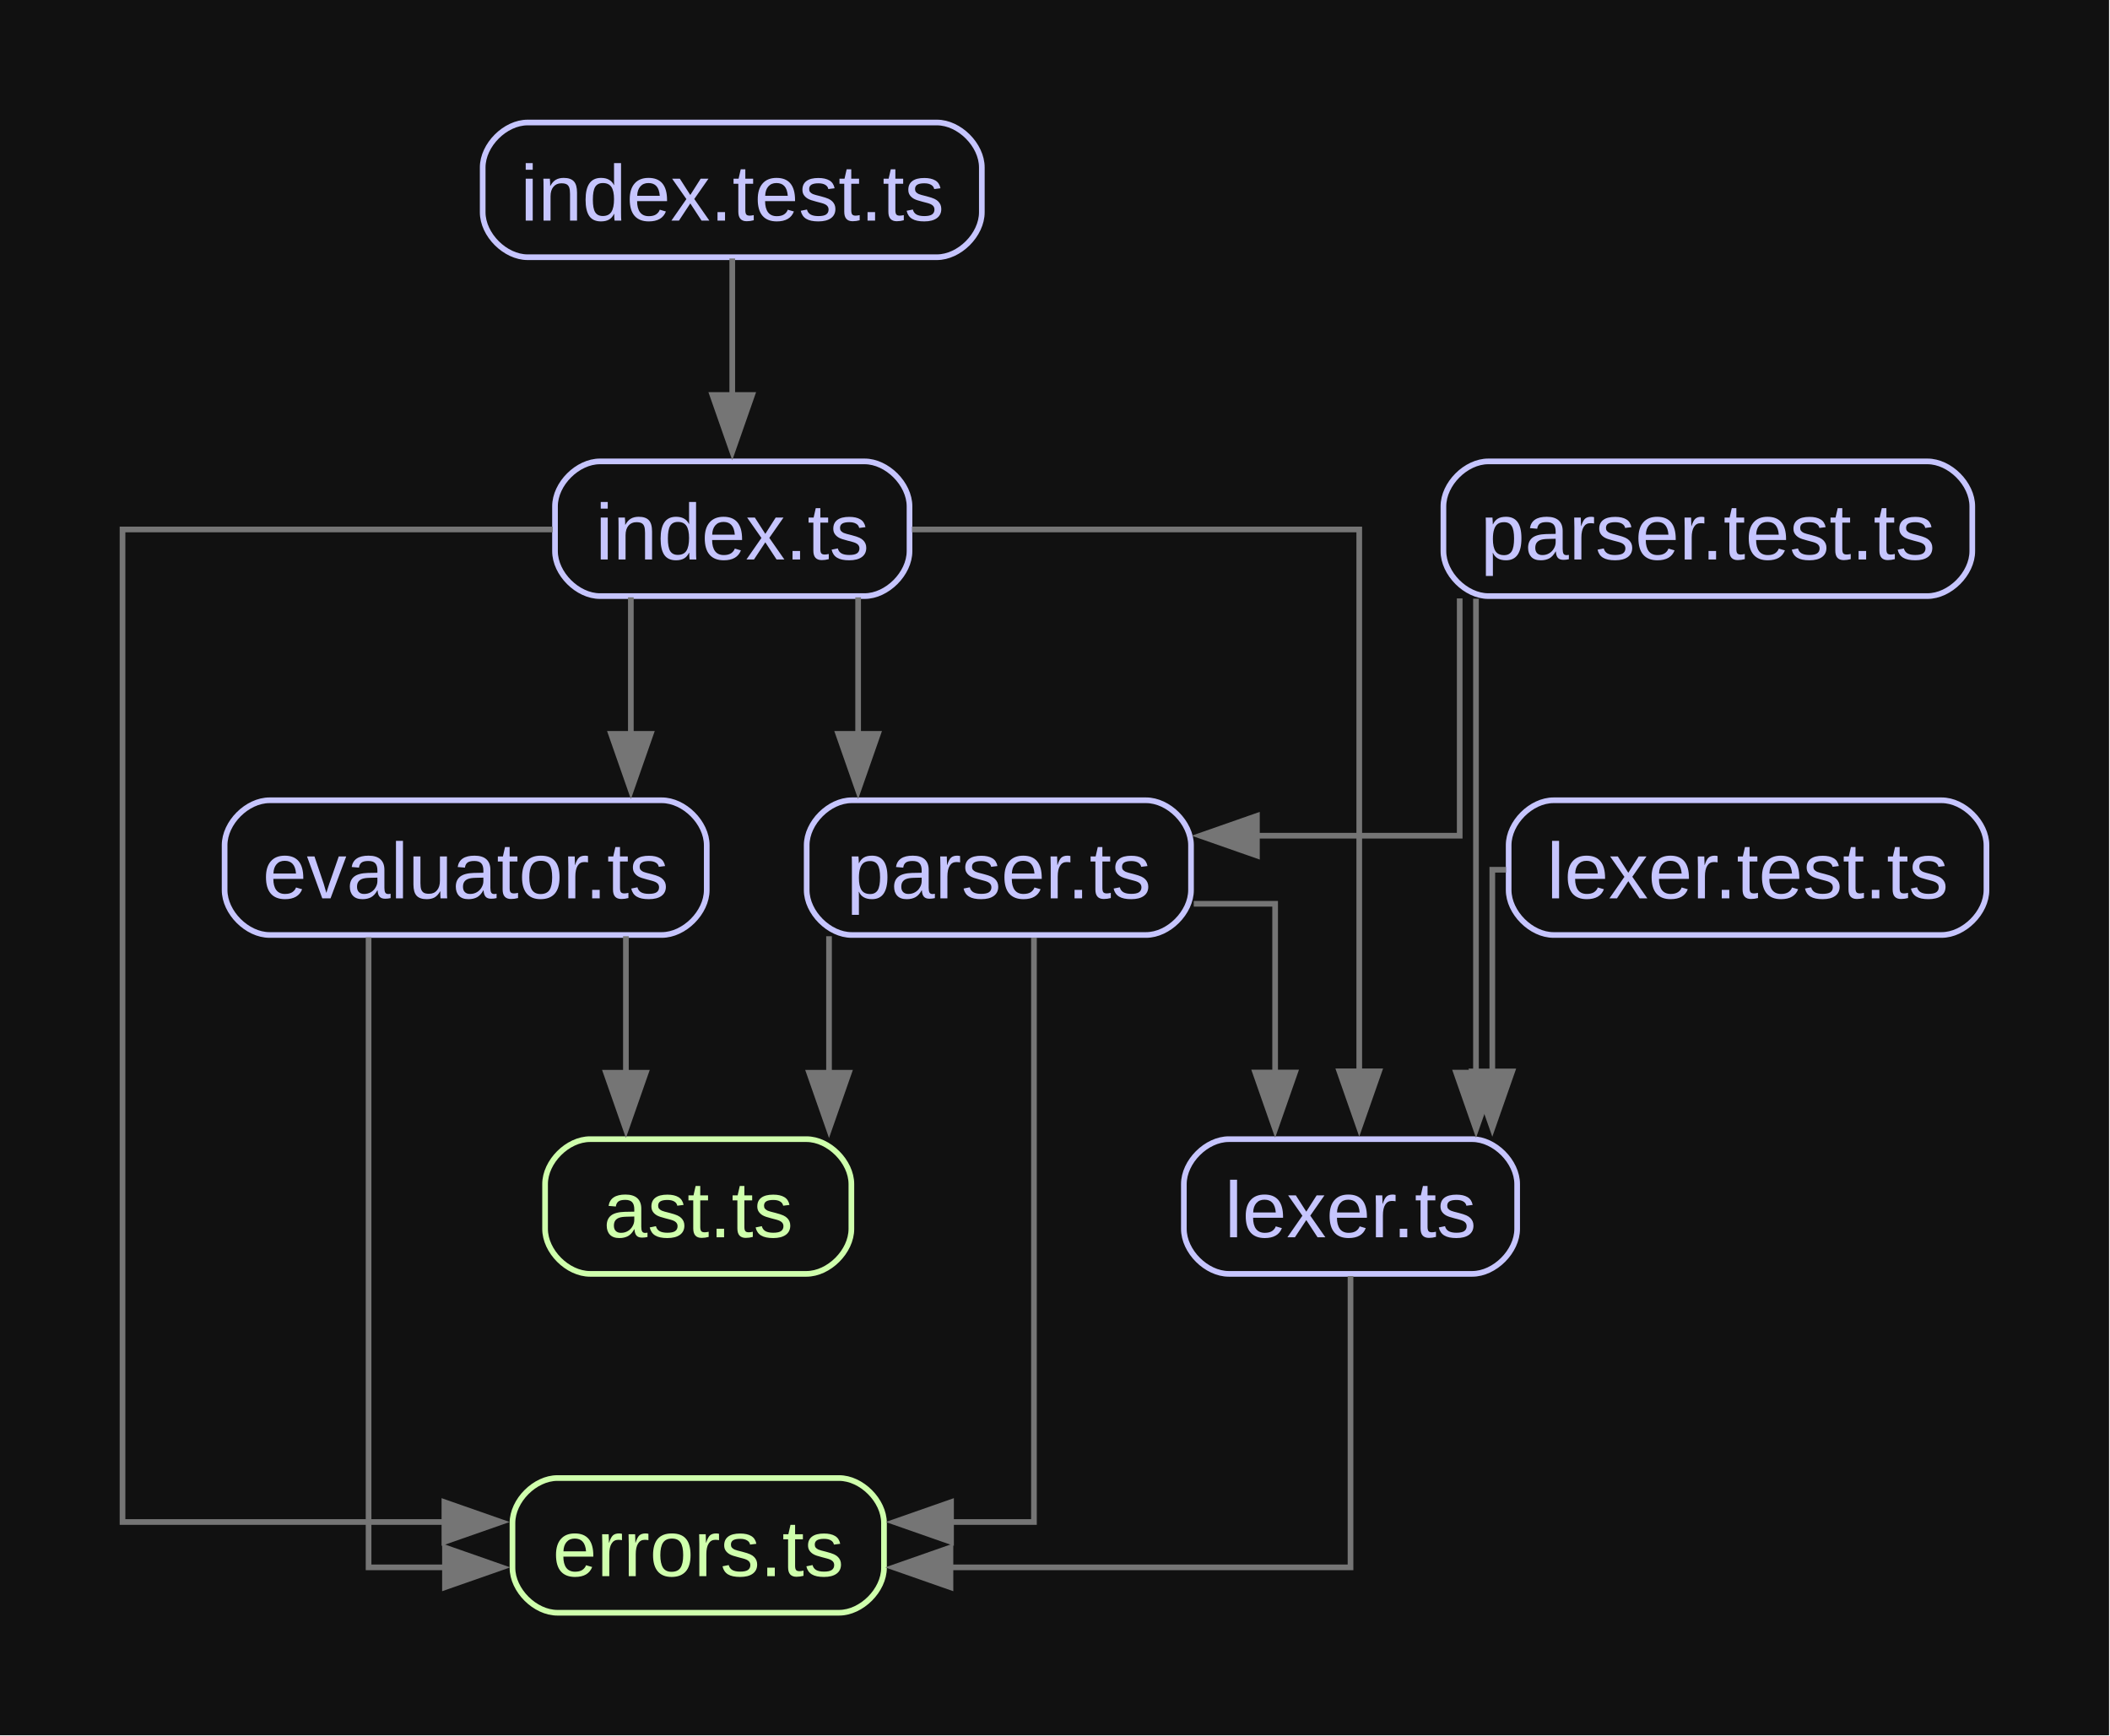
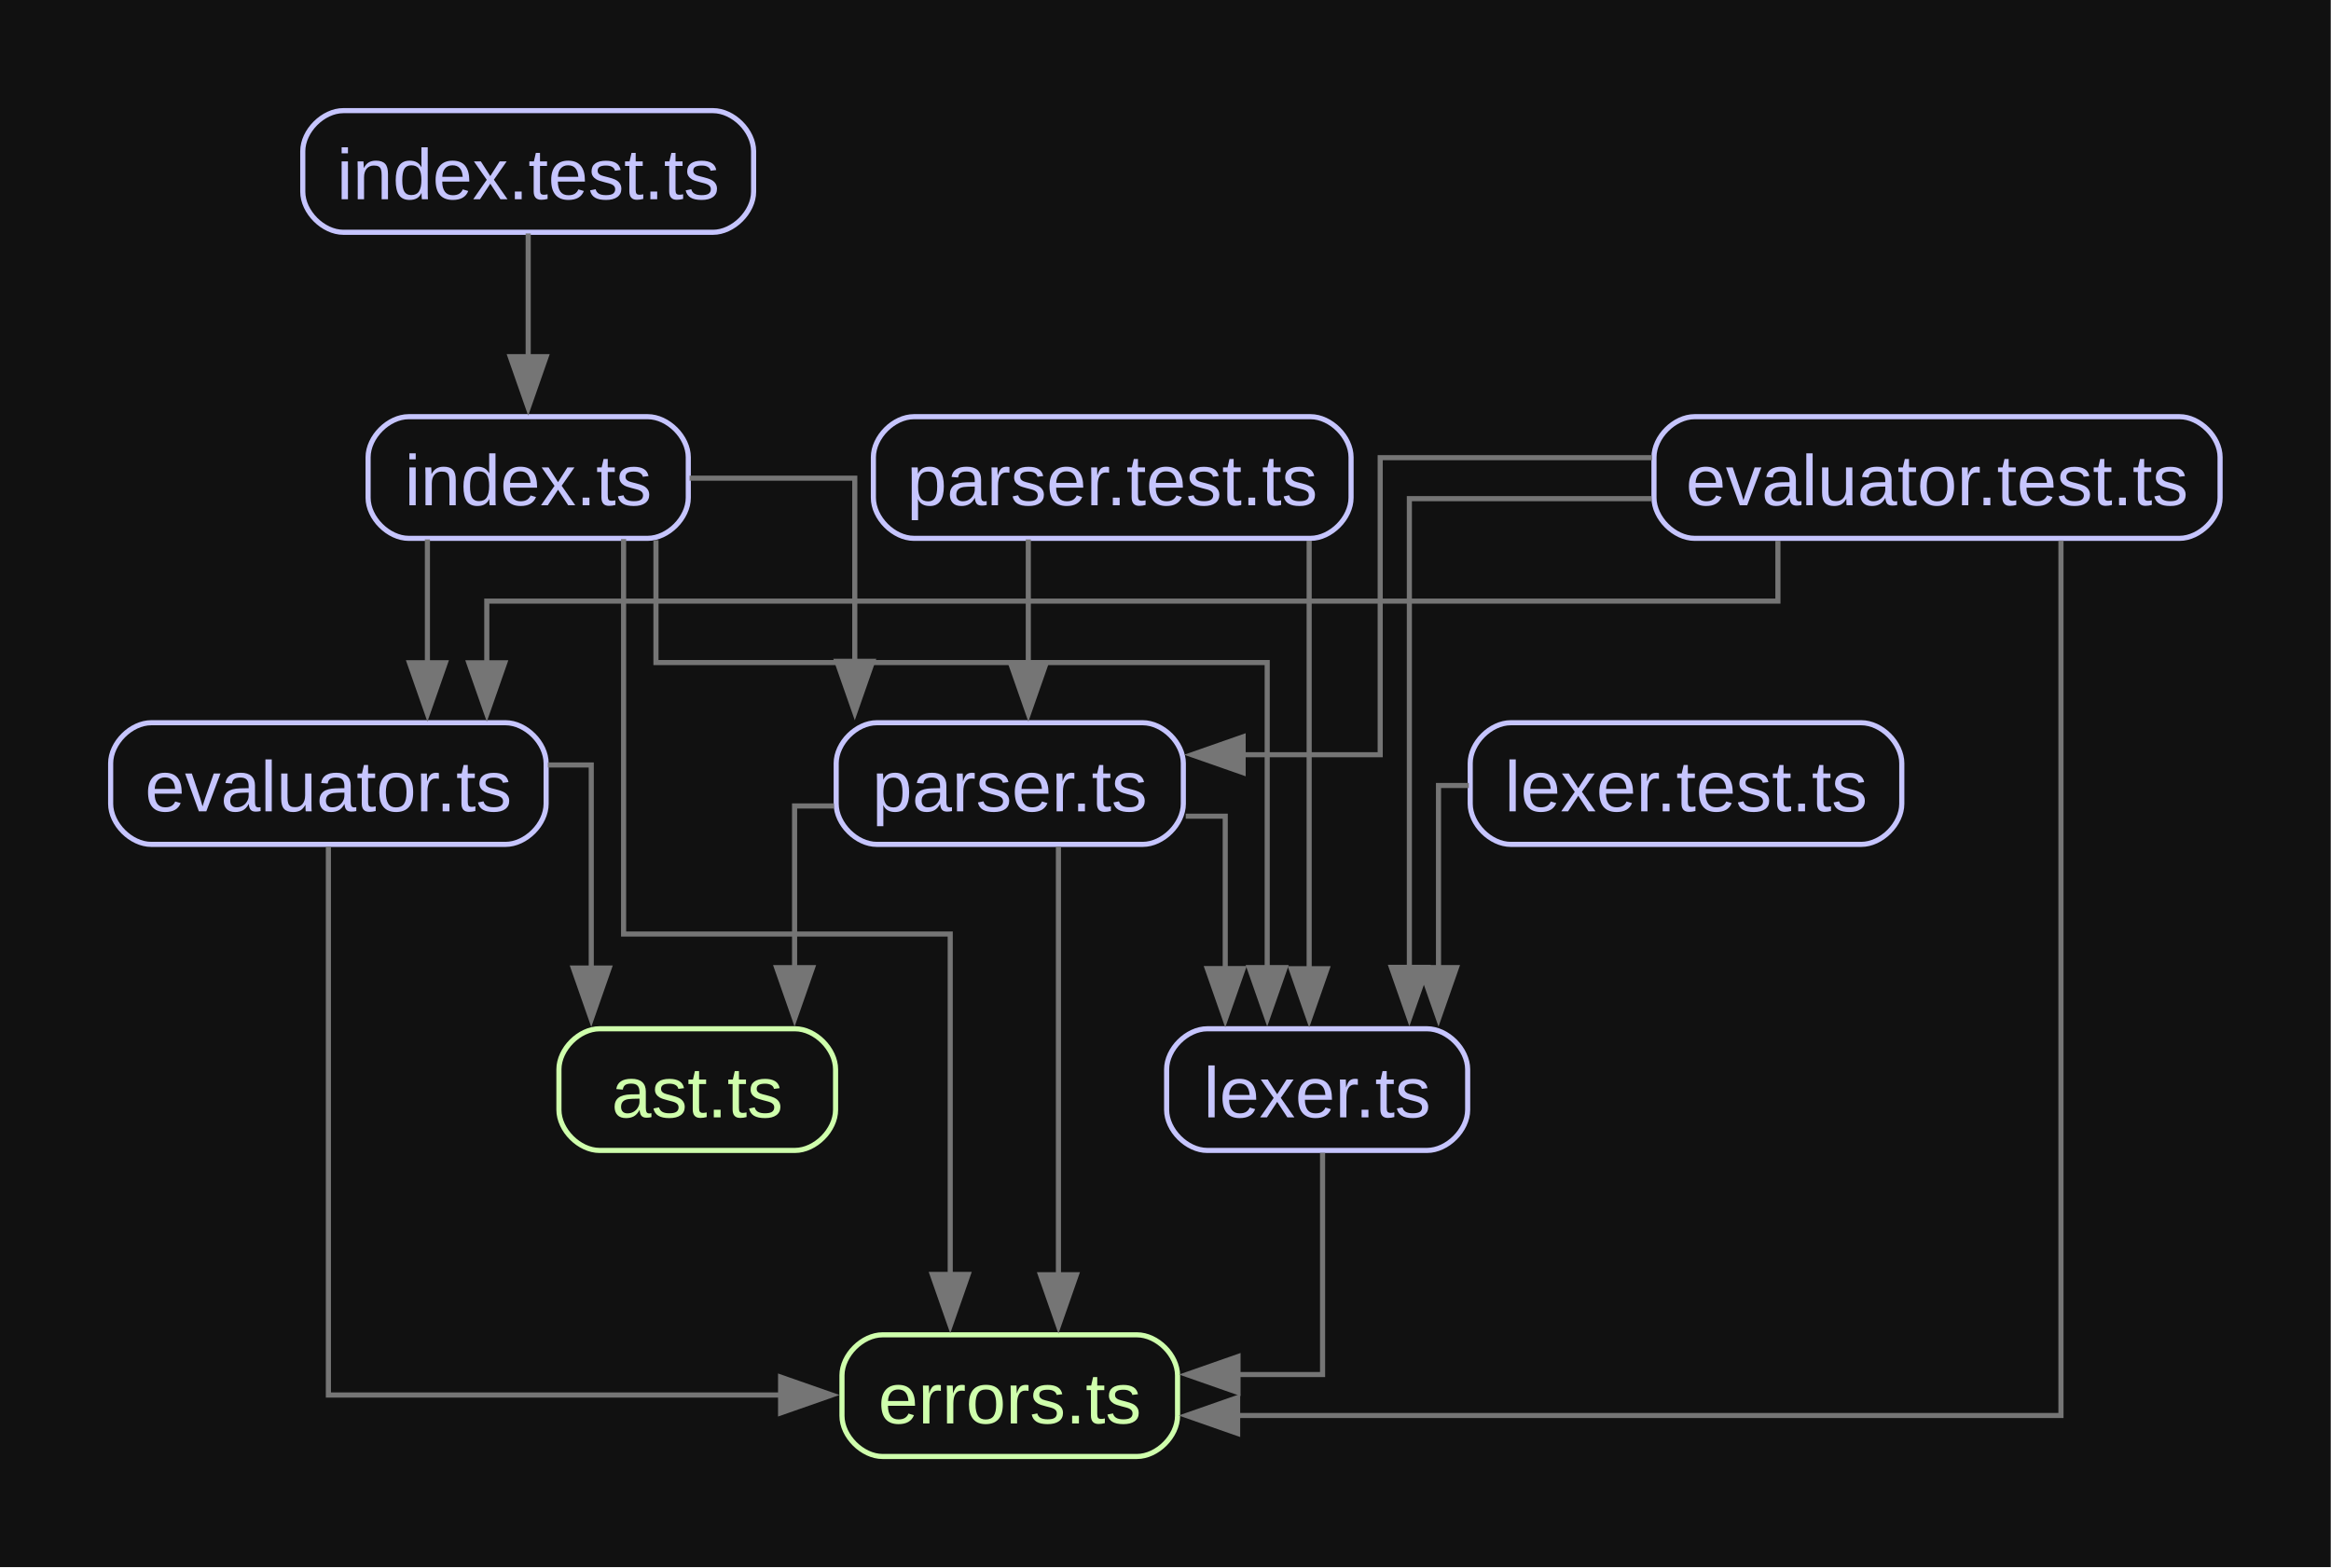
- <svg xmlns="http://www.w3.org/2000/svg" width="372pt" height="306pt" viewBox="0.00 0.00 372.00 306.00">
+ <svg xmlns="http://www.w3.org/2000/svg" width="455pt" height="306pt" viewBox="0.00 0.00 455.00 306.00">
  <g id="graph0" class="graph" transform="scale(1 1) rotate(0) translate(21.6 284.35)">
-     <polygon fill="#111111" stroke="none" points="-21.6,21.6 -21.6,-284.35 350.23,-284.35 350.23,21.6 -21.6,21.6" />
+     <polygon fill="#111111" stroke="none" points="-21.6,21.6 -21.6,-284.35 433.35,-284.35 433.35,21.6 -21.6,21.6" />
    <g id="node1" class="node">
-       <path fill="none" stroke="#cfffac" d="M120.58,-83.5C120.58,-83.5 82.42,-83.5 82.42,-83.5 78.46,-83.5 74.5,-79.54 74.5,-75.58 74.5,-75.58 74.5,-67.67 74.5,-67.67 74.5,-63.71 78.46,-59.75 82.42,-59.75 82.42,-59.75 120.58,-59.75 120.58,-59.75 124.54,-59.75 128.5,-63.71 128.5,-67.67 128.5,-67.67 128.5,-75.58 128.5,-75.58 128.5,-79.54 124.54,-83.5 120.58,-83.5" />
-       <text xml:space="preserve" text-anchor="middle" x="101.5" y="-66.2" font-family="Arial" font-size="14.00" fill="#cfffac">ast.ts</text>
+       <path fill="none" stroke="#cfffac" d="M133.58,-83.5C133.58,-83.5 95.42,-83.5 95.42,-83.5 91.46,-83.5 87.5,-79.54 87.5,-75.58 87.5,-75.58 87.5,-67.67 87.5,-67.67 87.5,-63.71 91.46,-59.75 95.42,-59.75 95.42,-59.75 133.58,-59.75 133.58,-59.75 137.54,-59.75 141.5,-63.71 141.5,-67.67 141.5,-67.67 141.5,-75.58 141.5,-75.58 141.5,-79.54 137.54,-83.5 133.58,-83.5" />
+       <text xml:space="preserve" text-anchor="middle" x="114.5" y="-66.2" font-family="Arial" font-size="14.00" fill="#cfffac">ast.ts</text>
    </g>
    <g id="node2" class="node">
-       <path fill="none" stroke="#cfffac" d="M126.33,-23.75C126.33,-23.75 76.67,-23.75 76.67,-23.75 72.71,-23.75 68.75,-19.79 68.75,-15.83 68.75,-15.83 68.75,-7.92 68.75,-7.92 68.75,-3.96 72.71,0 76.67,0 76.67,0 126.33,0 126.33,0 130.29,0 134.25,-3.96 134.25,-7.92 134.25,-7.92 134.25,-15.83 134.25,-15.83 134.25,-19.79 130.29,-23.75 126.33,-23.75" />
-       <text xml:space="preserve" text-anchor="middle" x="101.5" y="-6.45" font-family="Arial" font-size="14.00" fill="#cfffac">errors.ts</text>
+       <path fill="none" stroke="#cfffac" d="M200.33,-23.75C200.33,-23.75 150.67,-23.75 150.67,-23.75 146.71,-23.75 142.75,-19.79 142.75,-15.83 142.75,-15.83 142.75,-7.92 142.75,-7.92 142.75,-3.96 146.71,0 150.67,0 150.67,0 200.33,0 200.33,0 204.29,0 208.25,-3.96 208.25,-7.92 208.25,-7.92 208.25,-15.83 208.25,-15.83 208.25,-19.79 204.29,-23.75 200.33,-23.75" />
+       <text xml:space="preserve" text-anchor="middle" x="175.5" y="-6.45" font-family="Arial" font-size="14.00" fill="#cfffac">errors.ts</text>
    </g>
    <g id="node3" class="node">
-       <path fill="none" stroke="#c6c5fe" d="M95.08,-143.25C95.08,-143.25 25.92,-143.25 25.92,-143.25 21.96,-143.25 18,-139.29 18,-135.33 18,-135.33 18,-127.42 18,-127.42 18,-123.46 21.96,-119.5 25.92,-119.5 25.92,-119.5 95.08,-119.5 95.08,-119.5 99.04,-119.5 103,-123.46 103,-127.42 103,-127.42 103,-135.33 103,-135.33 103,-139.29 99.04,-143.25 95.08,-143.25" />
-       <text xml:space="preserve" text-anchor="middle" x="60.5" y="-125.95" font-family="Arial" font-size="14.00" fill="#c6c5fe">evaluator.ts</text>
+       <path fill="none" stroke="#c6c5fe" d="M403.83,-203C403.83,-203 309.17,-203 309.17,-203 305.21,-203 301.25,-199.04 301.25,-195.08 301.25,-195.08 301.25,-187.17 301.25,-187.17 301.25,-183.21 305.21,-179.25 309.17,-179.25 309.17,-179.25 403.83,-179.25 403.83,-179.25 407.79,-179.25 411.75,-183.21 411.75,-187.17 411.75,-187.17 411.75,-195.08 411.75,-195.08 411.75,-199.04 407.79,-203 403.83,-203" />
+       <text xml:space="preserve" text-anchor="middle" x="356.5" y="-185.7" font-family="Arial" font-size="14.00" fill="#c6c5fe">evaluator.test.ts</text>
    </g>
    <g id="edge1" class="edge">
-       <path fill="none" stroke="#757575" d="M88.75,-119.28C88.75,-119.28 88.75,-95.21 88.75,-95.21" />
-       <polygon fill="#757575" stroke="#757575" points="92.25,-95.21 88.75,-85.21 85.25,-95.21 92.25,-95.21" />
+       <path fill="none" stroke="#757575" d="M380.69,-178.83C380.69,-137.77 380.69,-8 380.69,-8 380.69,-8 219.98,-8 219.98,-8" />
+       <polygon fill="#757575" stroke="#757575" points="219.98,-4.5 209.98,-8 219.98,-11.5 219.98,-4.5" />
+     </g>
+     <g id="node4" class="node">
+       <path fill="none" stroke="#c6c5fe" d="M77.08,-143.25C77.08,-143.25 7.92,-143.25 7.92,-143.25 3.96,-143.25 0,-139.29 0,-135.33 0,-135.33 0,-127.42 0,-127.42 0,-123.46 3.96,-119.5 7.92,-119.5 7.92,-119.5 77.08,-119.5 77.08,-119.5 81.04,-119.5 85,-123.46 85,-127.42 85,-127.42 85,-135.33 85,-135.33 85,-139.29 81.04,-143.25 77.08,-143.25" />
+       <text xml:space="preserve" text-anchor="middle" x="42.5" y="-125.95" font-family="Arial" font-size="14.00" fill="#c6c5fe">evaluator.ts</text>
    </g>
    <g id="edge2" class="edge">
-       <path fill="none" stroke="#757575" d="M43.38,-119.09C43.38,-87.89 43.38,-8 43.38,-8 43.38,-8 56.85,-8 56.85,-8" />
-       <polygon fill="#757575" stroke="#757575" points="56.85,-11.5 66.85,-8 56.85,-4.5 56.85,-11.5" />
-     </g>
-     <g id="node4" class="node">
-       <path fill="none" stroke="#c6c5fe" d="M143.58,-262.75C143.58,-262.75 71.42,-262.75 71.42,-262.75 67.46,-262.75 63.5,-258.79 63.5,-254.83 63.5,-254.83 63.5,-246.92 63.5,-246.92 63.5,-242.96 67.46,-239 71.42,-239 71.42,-239 143.58,-239 143.58,-239 147.54,-239 151.5,-242.96 151.5,-246.92 151.5,-246.92 151.5,-254.83 151.5,-254.83 151.5,-258.79 147.54,-262.75 143.58,-262.75" />
-       <text xml:space="preserve" text-anchor="middle" x="107.5" y="-245.45" font-family="Arial" font-size="14.00" fill="#c6c5fe">index.test.ts</text>
+       <path fill="none" stroke="#757575" d="M325.44,-178.78C325.44,-172.84 325.44,-167 325.44,-167 325.44,-167 73.42,-167 73.42,-167 73.42,-167 73.42,-154.95 73.42,-154.95" />
+       <polygon fill="#757575" stroke="#757575" points="76.92,-154.95 73.42,-144.95 69.92,-154.95 76.92,-154.95" />
    </g>
    <g id="node5" class="node">
-       <path fill="none" stroke="#c6c5fe" d="M130.83,-203C130.83,-203 84.17,-203 84.17,-203 80.21,-203 76.25,-199.04 76.25,-195.08 76.25,-195.08 76.25,-187.17 76.25,-187.17 76.25,-183.21 80.21,-179.25 84.17,-179.25 84.17,-179.25 130.83,-179.25 130.83,-179.25 134.79,-179.25 138.75,-183.21 138.75,-187.17 138.75,-187.17 138.75,-195.08 138.75,-195.08 138.75,-199.04 134.79,-203 130.83,-203" />
-       <text xml:space="preserve" text-anchor="middle" x="107.5" y="-185.7" font-family="Arial" font-size="14.00" fill="#c6c5fe">index.ts</text>
+       <path fill="none" stroke="#c6c5fe" d="M256.96,-83.5C256.96,-83.5 214.04,-83.5 214.04,-83.5 210.08,-83.5 206.12,-79.54 206.12,-75.58 206.12,-75.58 206.12,-67.67 206.12,-67.67 206.12,-63.71 210.08,-59.75 214.04,-59.75 214.04,-59.75 256.96,-59.75 256.96,-59.75 260.92,-59.75 264.88,-63.71 264.88,-67.67 264.88,-67.67 264.88,-75.58 264.88,-75.58 264.88,-79.54 260.92,-83.5 256.96,-83.5" />
+       <text xml:space="preserve" text-anchor="middle" x="235.5" y="-66.2" font-family="Arial" font-size="14.00" fill="#c6c5fe">lexer.ts</text>
    </g>
    <g id="edge3" class="edge">
-       <path fill="none" stroke="#757575" d="M107.5,-238.78C107.5,-238.78 107.5,-214.71 107.5,-214.71" />
-       <polygon fill="#757575" stroke="#757575" points="111,-214.71 107.5,-204.71 104,-214.71 111,-214.71" />
+       <path fill="none" stroke="#757575" d="M300.78,-187C276.51,-187 253.5,-187 253.5,-187 253.5,-187 253.5,-95.49 253.5,-95.49" />
+       <polygon fill="#757575" stroke="#757575" points="257,-95.49 253.5,-85.49 250,-95.49 257,-95.49" />
+     </g>
+     <g id="node6" class="node">
+       <path fill="none" stroke="#c6c5fe" d="M201.46,-143.25C201.46,-143.25 149.54,-143.25 149.54,-143.25 145.58,-143.25 141.62,-139.29 141.62,-135.33 141.62,-135.33 141.62,-127.42 141.62,-127.42 141.62,-123.46 145.58,-119.5 149.54,-119.5 149.54,-119.5 201.46,-119.5 201.46,-119.5 205.42,-119.5 209.38,-123.46 209.38,-127.42 209.38,-127.42 209.38,-135.33 209.38,-135.33 209.38,-139.29 205.42,-143.25 201.46,-143.25" />
+       <text xml:space="preserve" text-anchor="middle" x="175.5" y="-125.95" font-family="Arial" font-size="14.00" fill="#c6c5fe">parser.ts</text>
    </g>
    <g id="edge4" class="edge">
-       <path fill="none" stroke="#757575" d="M75.83,-191C44.12,-191 0,-191 0,-191 0,-191 0,-16 0,-16 0,-16 56.75,-16 56.75,-16" />
-       <polygon fill="#757575" stroke="#757575" points="56.75,-19.5 66.75,-16 56.75,-12.5 56.75,-19.5" />
+       <path fill="none" stroke="#757575" d="M300.88,-195C274.14,-195 247.81,-195 247.81,-195 247.81,-195 247.81,-137 247.81,-137 247.81,-137 221.05,-137 221.05,-137" />
+       <polygon fill="#757575" stroke="#757575" points="221.05,-133.5 211.05,-137 221.05,-140.5 221.05,-133.5" />
    </g>
    <g id="edge5" class="edge">
-       <path fill="none" stroke="#757575" d="M89.62,-179.03C89.62,-179.03 89.62,-154.96 89.62,-154.96" />
-       <polygon fill="#757575" stroke="#757575" points="93.13,-154.96 89.63,-144.96 86.13,-154.96 93.13,-154.96" />
-     </g>
-     <g id="node6" class="node">
-       <path fill="none" stroke="#c6c5fe" d="M237.96,-83.5C237.96,-83.5 195.04,-83.5 195.04,-83.5 191.08,-83.5 187.12,-79.54 187.12,-75.58 187.12,-75.58 187.12,-67.67 187.12,-67.67 187.12,-63.71 191.08,-59.75 195.04,-59.75 195.04,-59.75 237.96,-59.75 237.96,-59.75 241.92,-59.75 245.88,-63.71 245.88,-67.67 245.88,-67.67 245.88,-75.58 245.88,-75.58 245.88,-79.54 241.92,-83.5 237.96,-83.5" />
-       <text xml:space="preserve" text-anchor="middle" x="216.5" y="-66.2" font-family="Arial" font-size="14.00" fill="#c6c5fe">lexer.ts</text>
+       <path fill="none" stroke="#757575" d="M85.34,-135C90.4,-135 93.81,-135 93.81,-135 93.81,-135 93.81,-95.36 93.81,-95.36" />
+       <polygon fill="#757575" stroke="#757575" points="97.31,-95.36 93.81,-85.36 90.31,-95.36 97.31,-95.36" />
    </g>
    <g id="edge6" class="edge">
-       <path fill="none" stroke="#757575" d="M139.18,-191C171.84,-191 218.04,-191 218.04,-191 218.04,-191 218.04,-95.46 218.04,-95.46" />
-       <polygon fill="#757575" stroke="#757575" points="221.54,-95.46 218.04,-85.46 214.54,-95.46 221.54,-95.46" />
+       <path fill="none" stroke="#757575" d="M42.5,-119.05C42.5,-88.55 42.5,-12 42.5,-12 42.5,-12 130.77,-12 130.77,-12" />
+       <polygon fill="#757575" stroke="#757575" points="130.77,-15.5 140.77,-12 130.77,-8.5 130.77,-15.5" />
+     </g>
+     <g id="edge13" class="edge">
+       <path fill="none" stroke="#757575" d="M236.56,-59.28C236.56,-42.89 236.56,-16 236.56,-16 236.56,-16 220.05,-16 220.05,-16" />
+       <polygon fill="#757575" stroke="#757575" points="220.05,-12.5 210.05,-16 220.05,-19.5 220.05,-12.5" />
+     </g>
+     <g id="edge16" class="edge">
+       <path fill="none" stroke="#757575" d="M141.2,-127C136.64,-127 133.5,-127 133.5,-127 133.5,-127 133.5,-95.43 133.5,-95.43" />
+       <polygon fill="#757575" stroke="#757575" points="137,-95.43 133.5,-85.43 130,-95.43 137,-95.43" />
+     </g>
+     <g id="edge17" class="edge">
+       <path fill="none" stroke="#757575" d="M185,-119.04C185,-119.04 185,-35.48 185,-35.48" />
+       <polygon fill="#757575" stroke="#757575" points="188.5,-35.48 185,-25.48 181.5,-35.48 188.5,-35.48" />
+     </g>
+     <g id="edge18" class="edge">
+       <path fill="none" stroke="#757575" d="M209.85,-125C214.42,-125 217.56,-125 217.56,-125 217.56,-125 217.56,-95.25 217.56,-95.25" />
+       <polygon fill="#757575" stroke="#757575" points="221.06,-95.25 217.56,-85.25 214.06,-95.25 221.06,-95.25" />
    </g>
    <g id="node7" class="node">
-       <path fill="none" stroke="#c6c5fe" d="M180.46,-143.25C180.46,-143.25 128.54,-143.25 128.54,-143.25 124.58,-143.25 120.62,-139.29 120.62,-135.33 120.62,-135.33 120.62,-127.42 120.62,-127.42 120.62,-123.46 124.58,-119.5 128.54,-119.5 128.54,-119.5 180.46,-119.5 180.46,-119.5 184.42,-119.5 188.38,-123.46 188.38,-127.42 188.38,-127.42 188.38,-135.33 188.38,-135.33 188.38,-139.29 184.42,-143.25 180.46,-143.25" />
-       <text xml:space="preserve" text-anchor="middle" x="154.5" y="-125.95" font-family="Arial" font-size="14.00" fill="#c6c5fe">parser.ts</text>
+       <path fill="none" stroke="#c6c5fe" d="M117.58,-262.75C117.58,-262.75 45.42,-262.75 45.42,-262.75 41.46,-262.75 37.5,-258.79 37.5,-254.83 37.5,-254.83 37.5,-246.92 37.5,-246.92 37.5,-242.96 41.46,-239 45.42,-239 45.42,-239 117.58,-239 117.58,-239 121.54,-239 125.5,-242.96 125.5,-246.92 125.5,-246.92 125.5,-254.83 125.5,-254.83 125.5,-258.79 121.54,-262.75 117.58,-262.75" />
+       <text xml:space="preserve" text-anchor="middle" x="81.5" y="-245.45" font-family="Arial" font-size="14.00" fill="#c6c5fe">index.test.ts</text>
+     </g>
+     <g id="node8" class="node">
+       <path fill="none" stroke="#c6c5fe" d="M104.83,-203C104.83,-203 58.17,-203 58.17,-203 54.21,-203 50.25,-199.04 50.25,-195.08 50.25,-195.08 50.25,-187.17 50.25,-187.17 50.25,-183.21 54.21,-179.25 58.17,-179.25 58.17,-179.25 104.83,-179.25 104.83,-179.25 108.79,-179.25 112.75,-183.21 112.75,-187.17 112.75,-187.17 112.75,-195.08 112.75,-195.08 112.75,-199.04 108.79,-203 104.83,-203" />
+       <text xml:space="preserve" text-anchor="middle" x="81.5" y="-185.7" font-family="Arial" font-size="14.00" fill="#c6c5fe">index.ts</text>
    </g>
    <g id="edge7" class="edge">
-       <path fill="none" stroke="#757575" d="M129.69,-179.03C129.69,-179.03 129.69,-154.96 129.69,-154.96" />
-       <polygon fill="#757575" stroke="#757575" points="133.19,-154.96 129.69,-144.96 126.19,-154.96 133.19,-154.96" />
+       <path fill="none" stroke="#757575" d="M81.5,-238.78C81.5,-238.78 81.5,-214.71 81.5,-214.71" />
+       <polygon fill="#757575" stroke="#757575" points="85,-214.71 81.5,-204.71 78,-214.71 85,-214.71" />
+     </g>
+     <g id="edge8" class="edge">
+       <path fill="none" stroke="#757575" d="M100.12,-179.11C100.12,-154.78 100.12,-102 100.12,-102 100.12,-102 163.88,-102 163.88,-102 163.88,-102 163.88,-35.54 163.88,-35.54" />
+       <polygon fill="#757575" stroke="#757575" points="167.38,-35.54 163.88,-25.54 160.38,-35.54 167.38,-35.54" />
    </g>
    <g id="edge9" class="edge">
-       <path fill="none" stroke="#757575" d="M216.5,-59.36C216.5,-40.87 216.5,-8 216.5,-8 216.5,-8 145.97,-8 145.97,-8" />
-       <polygon fill="#757575" stroke="#757575" points="145.97,-4.5 135.97,-8 145.97,-11.5 145.97,-4.5" />
+       <path fill="none" stroke="#757575" d="M61.83,-179.03C61.83,-179.03 61.83,-154.96 61.83,-154.96" />
+       <polygon fill="#757575" stroke="#757575" points="65.33,-154.96 61.83,-144.96 58.33,-154.96 65.33,-154.96" />
+     </g>
+     <g id="edge10" class="edge">
+       <path fill="none" stroke="#757575" d="M106.44,-178.89C106.44,-168.41 106.44,-155 106.44,-155 106.44,-155 225.75,-155 225.75,-155 225.75,-155 225.75,-95.44 225.75,-95.44" />
+       <polygon fill="#757575" stroke="#757575" points="229.25,-95.44 225.75,-85.44 222.25,-95.44 229.25,-95.44" />
+     </g>
+     <g id="edge11" class="edge">
+       <path fill="none" stroke="#757575" d="M113,-191C129.06,-191 145.25,-191 145.25,-191 145.25,-191 145.25,-155.24 145.25,-155.24" />
+       <polygon fill="#757575" stroke="#757575" points="148.75,-155.24 145.25,-145.24 141.75,-155.24 148.75,-155.24" />
+     </g>
+     <g id="node9" class="node">
+       <path fill="none" stroke="#c6c5fe" d="M341.71,-143.25C341.71,-143.25 273.29,-143.25 273.29,-143.25 269.33,-143.25 265.38,-139.29 265.38,-135.33 265.38,-135.33 265.38,-127.42 265.38,-127.42 265.38,-123.46 269.33,-119.5 273.29,-119.5 273.29,-119.5 341.71,-119.5 341.71,-119.5 345.67,-119.5 349.62,-123.46 349.62,-127.42 349.62,-127.42 349.62,-135.33 349.62,-135.33 349.62,-139.29 345.67,-143.25 341.71,-143.25" />
+       <text xml:space="preserve" text-anchor="middle" x="307.5" y="-125.95" font-family="Arial" font-size="14.00" fill="#c6c5fe">lexer.test.ts</text>
    </g>
    <g id="edge12" class="edge">
-       <path fill="none" stroke="#757575" d="M124.56,-119.28C124.56,-119.28 124.56,-95.21 124.56,-95.21" />
-       <polygon fill="#757575" stroke="#757575" points="128.06,-95.21 124.56,-85.21 121.06,-95.21 128.06,-95.21" />
+       <path fill="none" stroke="#757575" d="M265.11,-131C261.5,-131 259.19,-131 259.19,-131 259.19,-131 259.19,-95.44 259.19,-95.44" />
+       <polygon fill="#757575" stroke="#757575" points="262.69,-95.44 259.19,-85.44 255.69,-95.44 262.69,-95.44" />
    </g>
-     <g id="edge13" class="edge">
-       <path fill="none" stroke="#757575" d="M160.69,-119.03C160.69,-89.26 160.69,-16 160.69,-16 160.69,-16 146.07,-16 146.07,-16" />
-       <polygon fill="#757575" stroke="#757575" points="146.07,-12.5 136.07,-16 146.07,-19.5 146.07,-12.5" />
+     <g id="node10" class="node">
+       <path fill="none" stroke="#c6c5fe" d="M234.21,-203C234.21,-203 156.79,-203 156.79,-203 152.83,-203 148.88,-199.04 148.88,-195.08 148.88,-195.08 148.88,-187.17 148.88,-187.17 148.88,-183.21 152.83,-179.25 156.79,-179.25 156.79,-179.25 234.21,-179.25 234.21,-179.25 238.17,-179.25 242.12,-183.21 242.12,-187.17 242.12,-187.17 242.12,-195.08 242.12,-195.08 242.12,-199.04 238.17,-203 234.21,-203" />
+       <text xml:space="preserve" text-anchor="middle" x="195.5" y="-185.7" font-family="Arial" font-size="14.00" fill="#c6c5fe">parser.test.ts</text>
    </g>
    <g id="edge14" class="edge">
-       <path fill="none" stroke="#757575" d="M188.86,-125C196.92,-125 203.21,-125 203.21,-125 203.21,-125 203.21,-95.25 203.21,-95.25" />
-       <polygon fill="#757575" stroke="#757575" points="206.71,-95.25 203.21,-85.25 199.71,-95.25 206.71,-95.25" />
+       <path fill="none" stroke="#757575" d="M233.94,-178.79C233.94,-178.79 233.94,-95.23 233.94,-95.23" />
+       <polygon fill="#757575" stroke="#757575" points="237.44,-95.23 233.94,-85.23 230.44,-95.23 237.44,-95.23" />
    </g>
-     <g id="node8" class="node">
-       <path fill="none" stroke="#c6c5fe" d="M320.71,-143.25C320.71,-143.25 252.29,-143.25 252.29,-143.25 248.33,-143.25 244.38,-139.29 244.38,-135.33 244.38,-135.33 244.38,-127.42 244.38,-127.42 244.38,-123.46 248.33,-119.5 252.29,-119.5 252.29,-119.5 320.71,-119.5 320.71,-119.5 324.67,-119.5 328.62,-123.46 328.62,-127.42 328.62,-127.42 328.62,-135.33 328.62,-135.33 328.62,-139.29 324.67,-143.25 320.71,-143.25" />
-       <text xml:space="preserve" text-anchor="middle" x="286.5" y="-125.95" font-family="Arial" font-size="14.00" fill="#c6c5fe">lexer.test.ts</text>
-     </g>
-     <g id="edge8" class="edge">
-       <path fill="none" stroke="#757575" d="M243.92,-131C242.39,-131 241.5,-131 241.5,-131 241.5,-131 241.5,-95.44 241.5,-95.44" />
-       <polygon fill="#757575" stroke="#757575" points="245,-95.44 241.5,-85.44 238,-95.44 245,-95.44" />
-     </g>
-     <g id="node9" class="node">
-       <path fill="none" stroke="#c6c5fe" d="M318.21,-203C318.21,-203 240.79,-203 240.79,-203 236.83,-203 232.88,-199.04 232.88,-195.08 232.88,-195.08 232.88,-187.17 232.88,-187.17 232.88,-183.21 236.83,-179.25 240.79,-179.25 240.79,-179.25 318.21,-179.25 318.21,-179.25 322.17,-179.25 326.12,-183.21 326.12,-187.17 326.12,-187.17 326.12,-195.08 326.12,-195.08 326.12,-199.04 322.17,-203 318.21,-203" />
-       <text xml:space="preserve" text-anchor="middle" x="279.5" y="-185.7" font-family="Arial" font-size="14.00" fill="#c6c5fe">parser.test.ts</text>
-     </g>
-     <g id="edge10" class="edge">
-       <path fill="none" stroke="#757575" d="M238.62,-178.79C238.62,-178.79 238.62,-95.23 238.62,-95.23" />
-       <polygon fill="#757575" stroke="#757575" points="242.13,-95.23 238.63,-85.23 235.13,-95.23 242.13,-95.23" />
-     </g>
-     <g id="edge11" class="edge">
-       <path fill="none" stroke="#757575" d="M235.75,-178.84C235.75,-162.87 235.75,-137 235.75,-137 235.75,-137 200,-137 200,-137" />
-       <polygon fill="#757575" stroke="#757575" points="200,-133.5 190,-137 200,-140.5 200,-133.5" />
+     <g id="edge15" class="edge">
+       <path fill="none" stroke="#757575" d="M179.12,-179.03C179.12,-179.03 179.12,-154.96 179.12,-154.96" />
+       <polygon fill="#757575" stroke="#757575" points="182.63,-154.96 179.13,-144.96 175.63,-154.96 182.63,-154.96" />
    </g>
  </g>
</svg>
